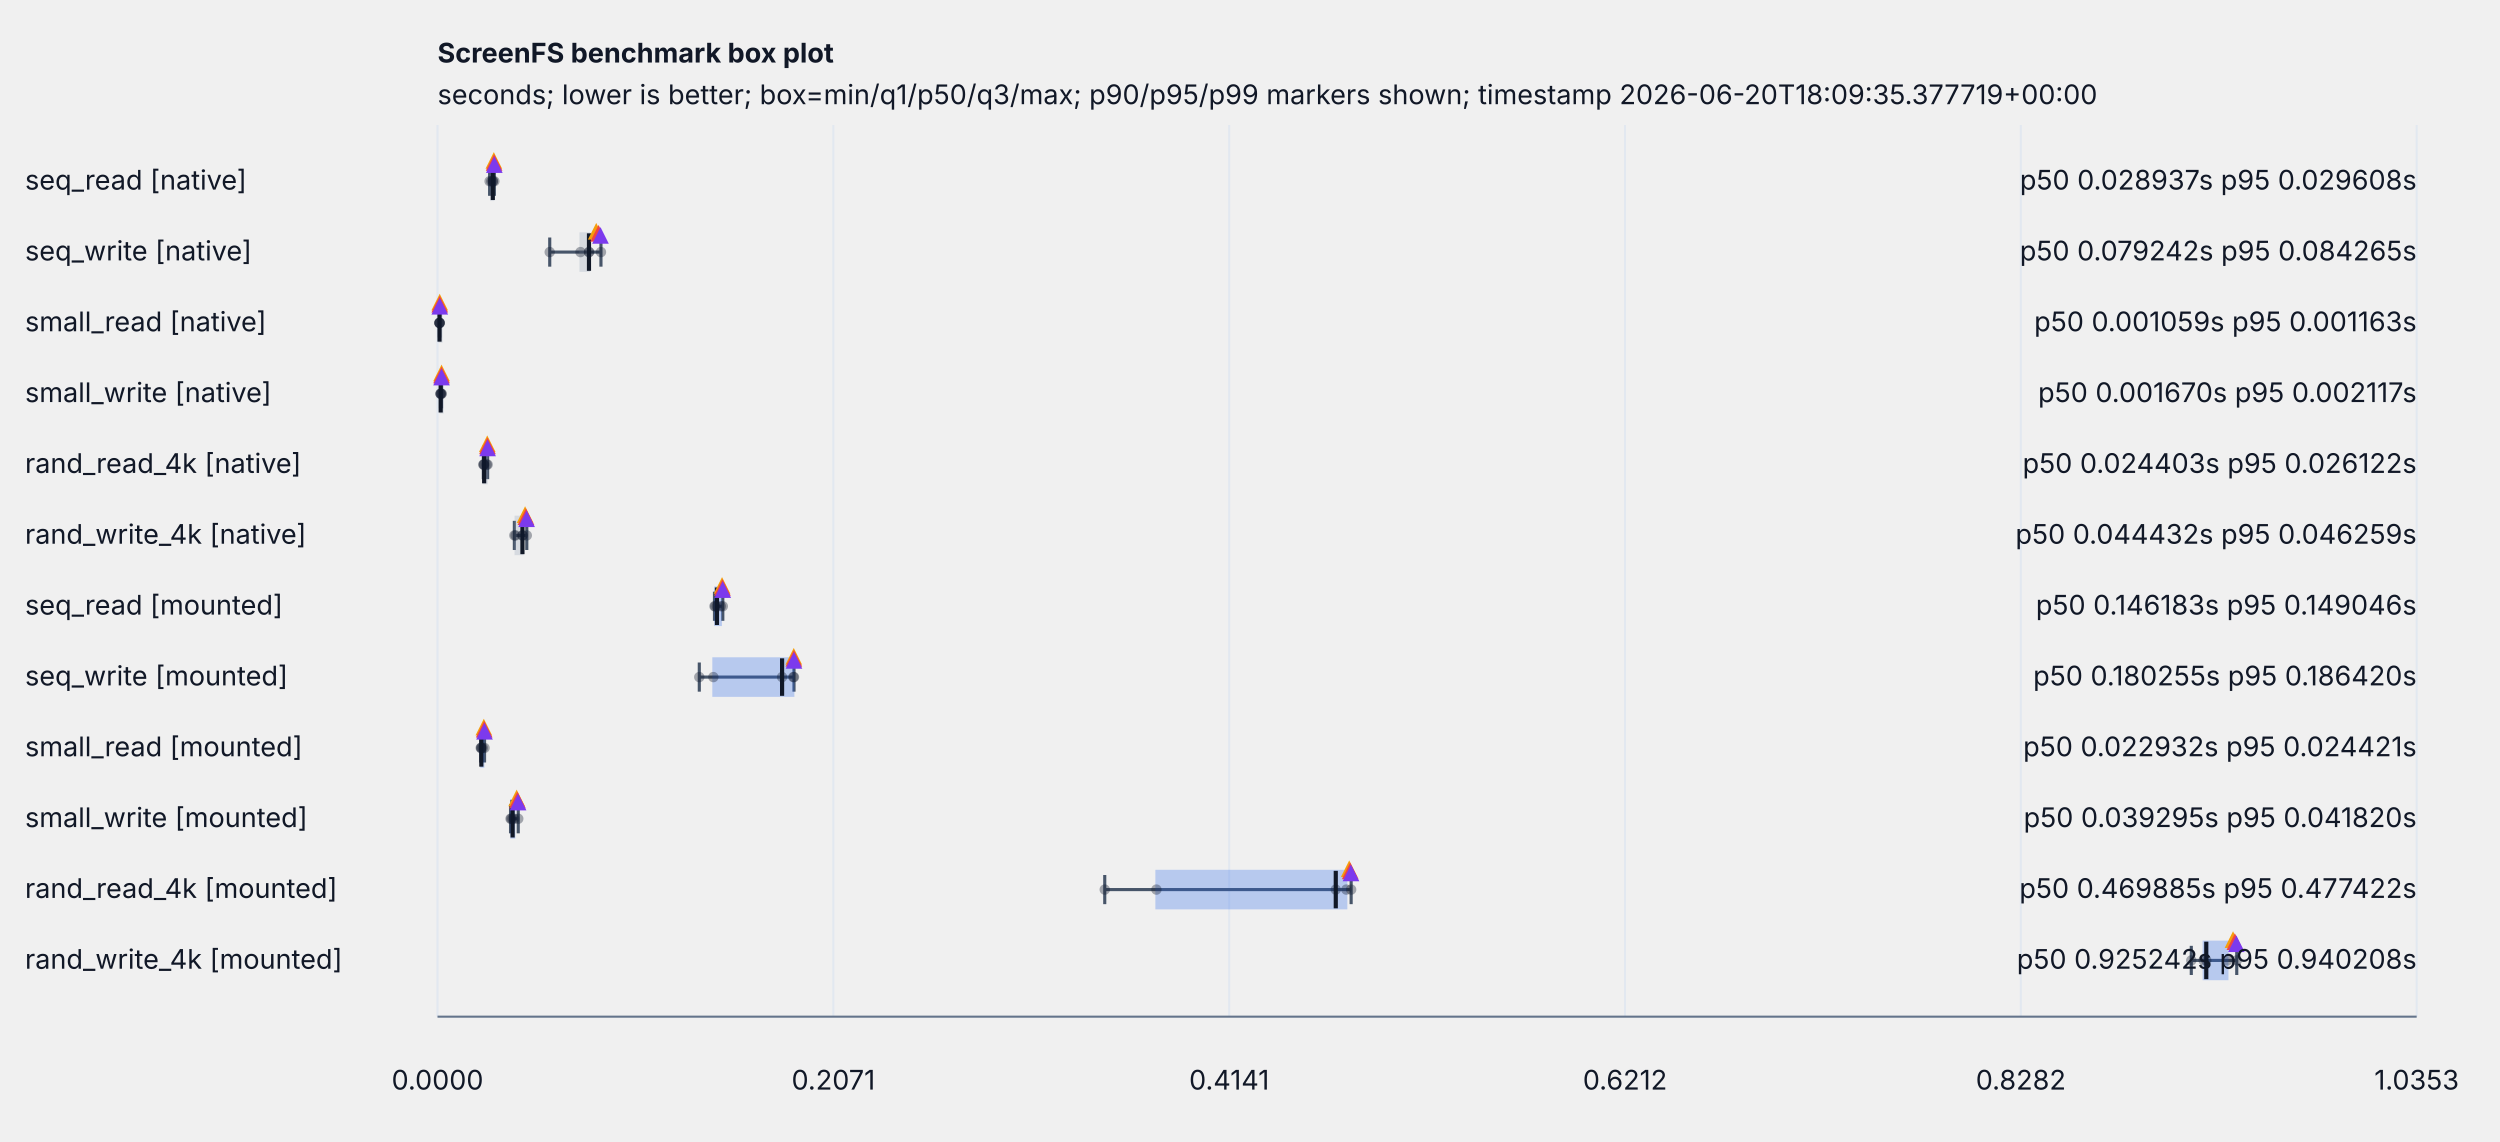
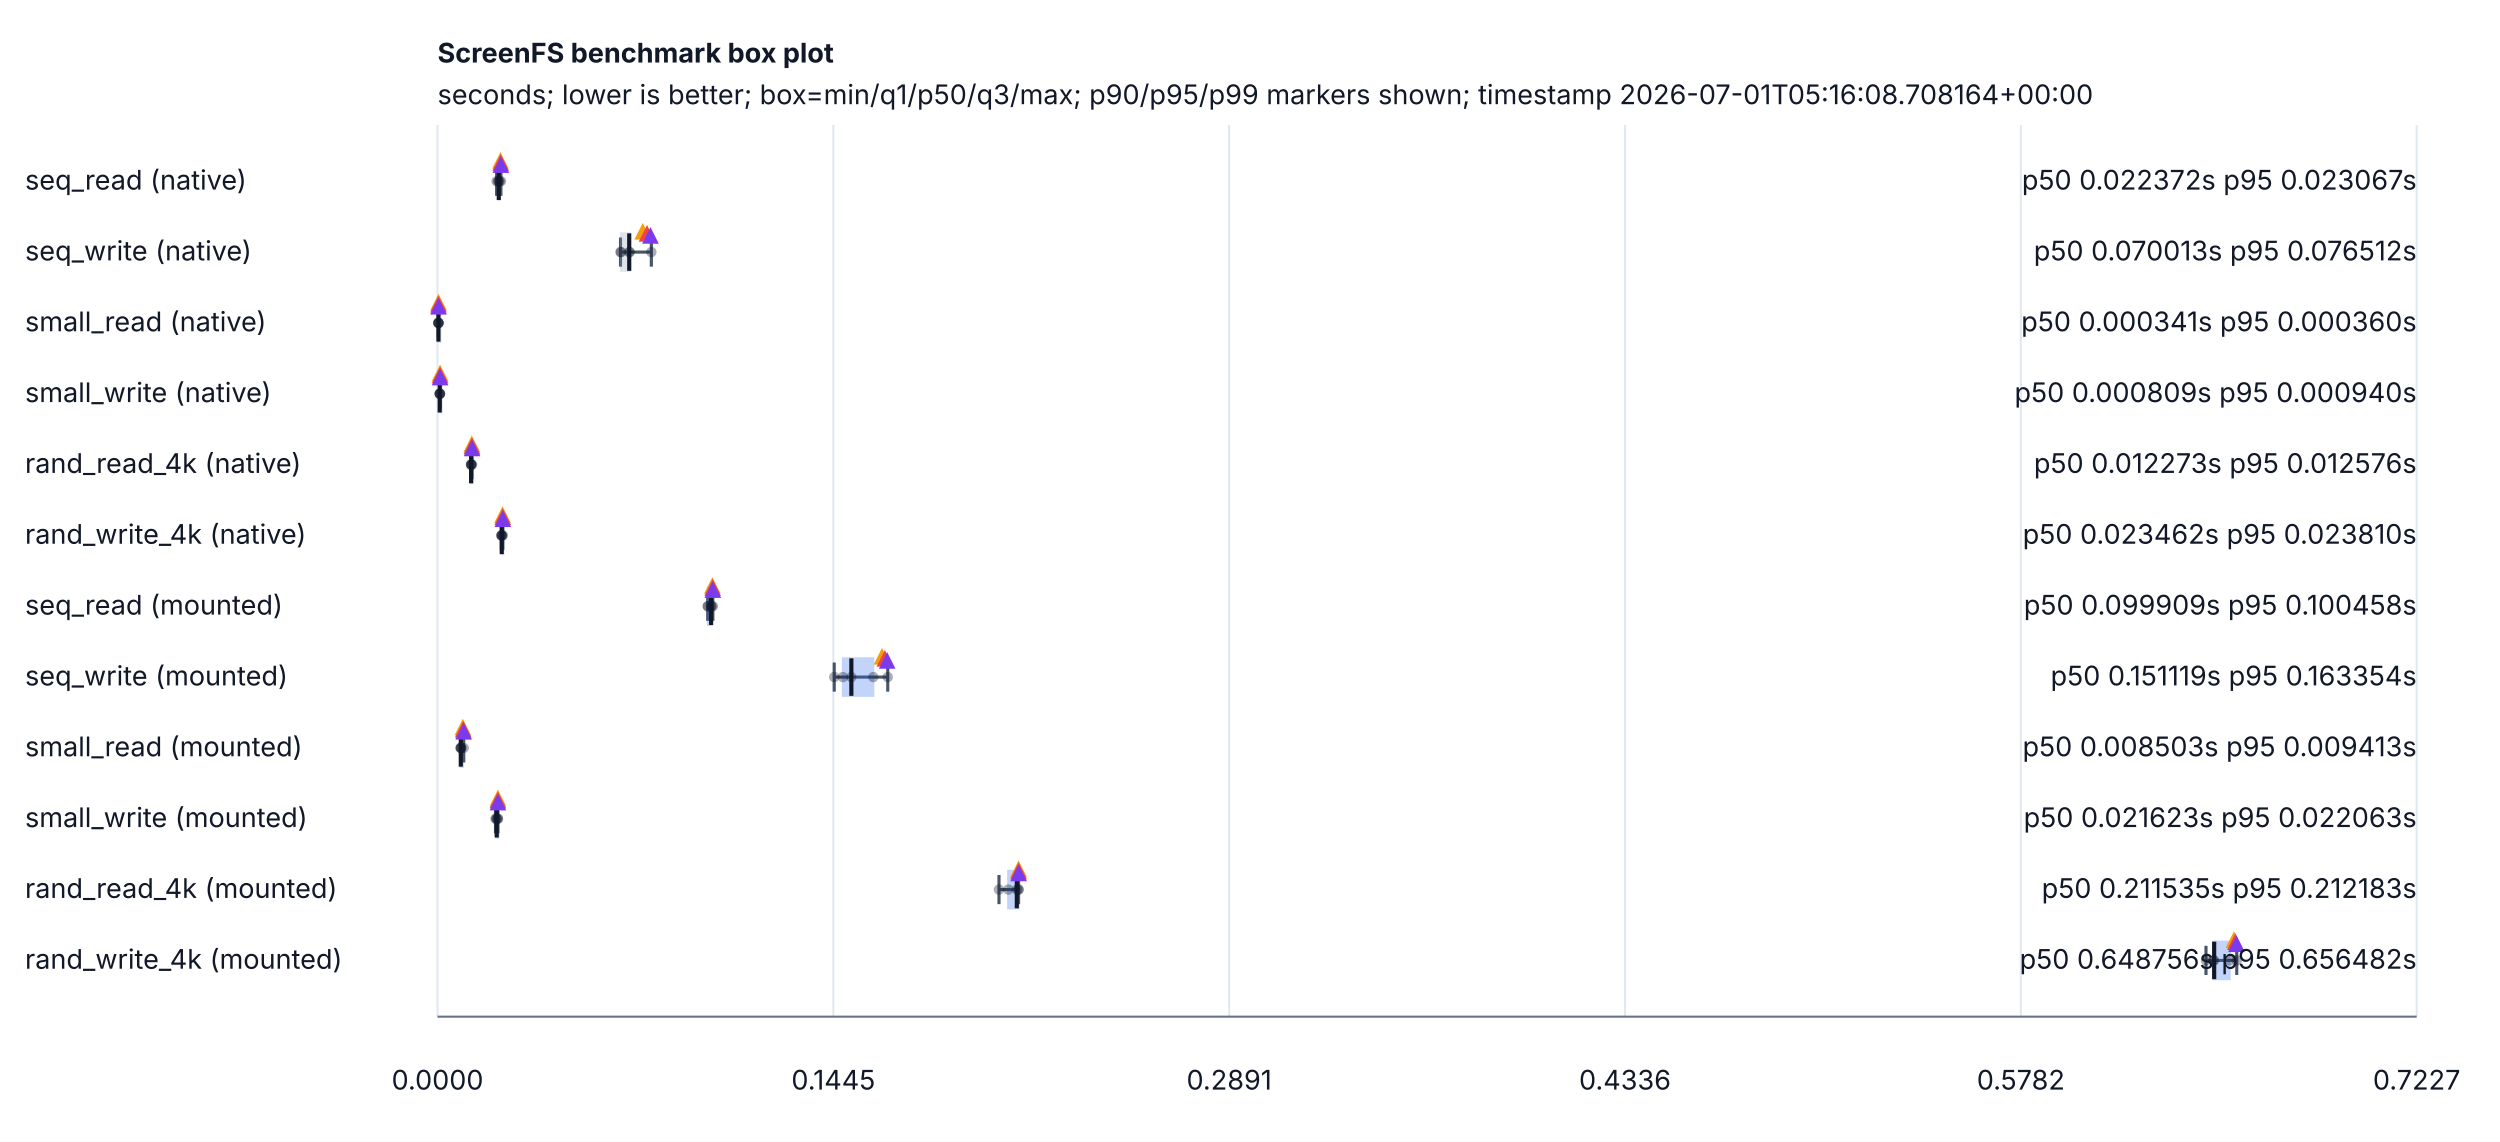
<svg xmlns="http://www.w3.org/2000/svg" width="1200" height="548" viewBox="0 0 1200 548">
+   <rect width="100%" height="100%" fill="white" />
  <style>
text{font-family:Inter,Pretendard,Arial,sans-serif;fill:#111827;font-size:13px}
.axis{stroke:#64748b;stroke-width:1}.grid{stroke:#e2e8f0;stroke-width:1}.median{stroke:#111827;stroke-width:2}.whisker{stroke:#475569;stroke-width:1.5}.sample{fill:#0f172a;opacity:.35}
</style>
  <text x="210" y="30" font-size="20" font-weight="700">ScreenFS benchmark box plot</text>
-   <text x="210" y="50">seconds; lower is better; box=min/q1/p50/q3/max; p90/p95/p99 markers shown; timestamp 2026-06-20T18:09:35.377719+00:00</text>
+   <text x="210" y="50">seconds; lower is better; box=min/q1/p50/q3/max; p90/p95/p99 markers shown; timestamp 2026-07-01T05:16:08.708164+00:00</text>
  <line class="grid" x1="210.00" y1="60" x2="210.00" y2="488" />
  <text x="210.00" y="523" text-anchor="middle">0.0000</text>
  <line class="grid" x1="400.00" y1="60" x2="400.00" y2="488" />
-   <text x="400.00" y="523" text-anchor="middle">0.2071</text>
+   <text x="400.00" y="523" text-anchor="middle">0.1445</text>
  <line class="grid" x1="590.00" y1="60" x2="590.00" y2="488" />
-   <text x="590.00" y="523" text-anchor="middle">0.4141</text>
+   <text x="590.00" y="523" text-anchor="middle">0.2891</text>
  <line class="grid" x1="780.00" y1="60" x2="780.00" y2="488" />
-   <text x="780.00" y="523" text-anchor="middle">0.6212</text>
+   <text x="780.00" y="523" text-anchor="middle">0.4336</text>
  <line class="grid" x1="970.00" y1="60" x2="970.00" y2="488" />
-   <text x="970.00" y="523" text-anchor="middle">0.8282</text>
+   <text x="970.00" y="523" text-anchor="middle">0.5782</text>
  <line class="grid" x1="1160.00" y1="60" x2="1160.00" y2="488" />
-   <text x="1160.00" y="523" text-anchor="middle">1.0353</text>
+   <text x="1160.00" y="523" text-anchor="middle">0.7227</text>
  <line class="axis" x1="210" y1="488" x2="1160" y2="488" />
-   <text x="12" y="91.00">seq_read [native]</text>
-   <line class="whisker" x1="235.01" y1="87.00" x2="237.30" y2="87.00" />
-   <line class="whisker" x1="235.01" y1="80.00" x2="235.01" y2="94.00" />
-   <line class="whisker" x1="237.30" y1="80.00" x2="237.30" y2="94.00" />
-   <rect x="235.84" y="78.00" width="1.00" height="18" fill="#94a3b8" opacity="0.28" stroke="#94a3b8" />
-   <line class="median" x1="236.55" y1="78.00" x2="236.55" y2="96.00" />
-   <circle class="sample" cx="235.84" cy="87.00" r="2.5" />
-   <circle class="sample" cx="237.30" cy="87.00" r="2.5" />
-   <circle class="sample" cx="236.55" cy="87.00" r="2.5" />
-   <circle class="sample" cx="235.01" cy="87.00" r="2.5" />
-   <circle class="sample" cx="236.64" cy="87.00" r="2.5" />
-   <polygon points="237.04,73.00 233.04,81.00 241.04,81.00" fill="#f59e0b" />
-   <polygon points="237.17,74.00 233.17,82.00 241.17,82.00" fill="#ef4444" />
-   <polygon points="237.27,75.00 233.27,83.00 241.27,83.00" fill="#7c3aed" />
-   <text x="1160" y="91.00" text-anchor="end">p50 0.028937s p95 0.029608s</text>
-   <text x="12" y="125.00">seq_write [native]</text>
-   <line class="whisker" x1="263.87" y1="121.00" x2="288.46" y2="121.00" />
-   <line class="whisker" x1="263.87" y1="114.00" x2="263.87" y2="128.00" />
-   <line class="whisker" x1="288.46" y1="114.00" x2="288.46" y2="128.00" />
-   <rect x="278.63" y="112.00" width="4.15" height="18" fill="#94a3b8" opacity="0.28" stroke="#94a3b8" />
-   <line class="median" x1="282.71" y1="112.00" x2="282.71" y2="130.00" />
-   <circle class="sample" cx="263.87" cy="121.00" r="2.5" />
-   <circle class="sample" cx="282.71" cy="121.00" r="2.5" />
-   <circle class="sample" cx="282.78" cy="121.00" r="2.5" />
-   <circle class="sample" cx="288.46" cy="121.00" r="2.5" />
-   <circle class="sample" cx="278.63" cy="121.00" r="2.5" />
-   <polygon points="286.19,107.00 282.19,115.00 290.19,115.00" fill="#f59e0b" />
-   <polygon points="287.32,108.00 283.32,116.00 291.32,116.00" fill="#ef4444" />
-   <polygon points="288.23,109.00 284.23,117.00 292.23,117.00" fill="#7c3aed" />
-   <text x="1160" y="125.00" text-anchor="end">p50 0.079242s p95 0.084265s</text>
-   <text x="12" y="159.00">small_read [native]</text>
-   <line class="whisker" x1="210.92" y1="155.00" x2="211.08" y2="155.00" />
-   <line class="whisker" x1="210.92" y1="148.00" x2="210.92" y2="162.00" />
-   <line class="whisker" x1="211.08" y1="148.00" x2="211.08" y2="162.00" />
-   <rect x="210.93" y="146.00" width="1.00" height="18" fill="#94a3b8" opacity="0.28" stroke="#94a3b8" />
-   <line class="median" x1="210.97" y1="146.00" x2="210.97" y2="164.00" />
-   <circle class="sample" cx="210.92" cy="155.00" r="2.5" />
-   <circle class="sample" cx="211.01" cy="155.00" r="2.5" />
-   <circle class="sample" cx="211.08" cy="155.00" r="2.5" />
-   <circle class="sample" cx="210.97" cy="155.00" r="2.5" />
-   <circle class="sample" cx="210.93" cy="155.00" r="2.5" />
-   <polygon points="211.05,141.00 207.05,149.00 215.05,149.00" fill="#f59e0b" />
-   <polygon points="211.07,142.00 207.07,150.00 215.07,150.00" fill="#ef4444" />
-   <polygon points="211.08,143.00 207.08,151.00 215.08,151.00" fill="#7c3aed" />
-   <text x="1160" y="159.00" text-anchor="end">p50 0.001059s p95 0.001163s</text>
-   <text x="12" y="193.00">small_write [native]</text>
-   <line class="whisker" x1="211.44" y1="189.00" x2="211.94" y2="189.00" />
-   <line class="whisker" x1="211.44" y1="182.00" x2="211.44" y2="196.00" />
-   <line class="whisker" x1="211.94" y1="182.00" x2="211.94" y2="196.00" />
-   <rect x="211.49" y="180.00" width="1.00" height="18" fill="#94a3b8" opacity="0.28" stroke="#94a3b8" />
-   <line class="median" x1="211.53" y1="180.00" x2="211.53" y2="198.00" />
-   <circle class="sample" cx="211.44" cy="189.00" r="2.5" />
-   <circle class="sample" cx="211.49" cy="189.00" r="2.5" />
-   <circle class="sample" cx="211.94" cy="189.00" r="2.5" />
-   <circle class="sample" cx="211.94" cy="189.00" r="2.5" />
-   <circle class="sample" cx="211.53" cy="189.00" r="2.5" />
-   <polygon points="211.94,175.00 207.94,183.00 215.94,183.00" fill="#f59e0b" />
-   <polygon points="211.94,176.00 207.94,184.00 215.94,184.00" fill="#ef4444" />
-   <polygon points="211.94,177.00 207.94,185.00 215.94,185.00" fill="#7c3aed" />
-   <text x="1160" y="193.00" text-anchor="end">p50 0.001670s p95 0.002117s</text>
-   <text x="12" y="227.00">rand_read_4k [native]</text>
-   <line class="whisker" x1="232.00" y1="223.00" x2="234.06" y2="223.00" />
-   <line class="whisker" x1="232.00" y1="216.00" x2="232.00" y2="230.00" />
-   <line class="whisker" x1="234.06" y1="216.00" x2="234.06" y2="230.00" />
-   <rect x="232.16" y="214.00" width="1.46" height="18" fill="#94a3b8" opacity="0.28" stroke="#94a3b8" />
-   <line class="median" x1="232.39" y1="214.00" x2="232.39" y2="232.00" />
-   <circle class="sample" cx="232.39" cy="223.00" r="2.5" />
-   <circle class="sample" cx="233.62" cy="223.00" r="2.5" />
-   <circle class="sample" cx="232.16" cy="223.00" r="2.5" />
-   <circle class="sample" cx="232.00" cy="223.00" r="2.5" />
-   <circle class="sample" cx="234.06" cy="223.00" r="2.5" />
-   <polygon points="233.88,209.00 229.88,217.00 237.88,217.00" fill="#f59e0b" />
-   <polygon points="233.97,210.00 229.97,218.00 237.97,218.00" fill="#ef4444" />
-   <polygon points="234.04,211.00 230.04,219.00 238.04,219.00" fill="#7c3aed" />
-   <text x="1160" y="227.00" text-anchor="end">p50 0.024403s p95 0.026122s</text>
-   <text x="12" y="261.00">rand_write_4k [native]</text>
-   <line class="whisker" x1="246.89" y1="257.00" x2="252.86" y2="257.00" />
-   <line class="whisker" x1="246.89" y1="250.00" x2="246.89" y2="264.00" />
-   <line class="whisker" x1="252.86" y1="250.00" x2="252.86" y2="264.00" />
-   <rect x="247.48" y="248.00" width="3.33" height="18" fill="#94a3b8" opacity="0.28" stroke="#94a3b8" />
-   <line class="median" x1="250.77" y1="248.00" x2="250.77" y2="266.00" />
-   <circle class="sample" cx="246.89" cy="257.00" r="2.5" />
-   <circle class="sample" cx="250.81" cy="257.00" r="2.5" />
-   <circle class="sample" cx="252.86" cy="257.00" r="2.5" />
-   <circle class="sample" cx="247.48" cy="257.00" r="2.5" />
-   <circle class="sample" cx="250.77" cy="257.00" r="2.5" />
-   <polygon points="252.04,243.00 248.04,251.00 256.04,251.00" fill="#f59e0b" />
-   <polygon points="252.45,244.00 248.45,252.00 256.45,252.00" fill="#ef4444" />
-   <polygon points="252.77,245.00 248.77,253.00 256.77,253.00" fill="#7c3aed" />
-   <text x="1160" y="261.00" text-anchor="end">p50 0.044432s p95 0.046259s</text>
-   <text x="12" y="295.00">seq_read [mounted]</text>
-   <line class="whisker" x1="342.95" y1="291.00" x2="346.95" y2="291.00" />
-   <line class="whisker" x1="342.95" y1="284.00" x2="342.95" y2="298.00" />
-   <line class="whisker" x1="346.95" y1="284.00" x2="346.95" y2="298.00" />
-   <rect x="343.29" y="282.00" width="2.72" height="18" fill="#2563eb" opacity="0.28" stroke="#2563eb" />
-   <line class="median" x1="344.14" y1="282.00" x2="344.14" y2="300.00" />
-   <circle class="sample" cx="343.29" cy="291.00" r="2.5" />
-   <circle class="sample" cx="346.95" cy="291.00" r="2.5" />
-   <circle class="sample" cx="346.01" cy="291.00" r="2.5" />
-   <circle class="sample" cx="342.95" cy="291.00" r="2.5" />
-   <circle class="sample" cx="344.14" cy="291.00" r="2.5" />
-   <polygon points="346.58,277.00 342.58,285.00 350.58,285.00" fill="#f59e0b" />
-   <polygon points="346.77,278.00 342.77,286.00 350.77,286.00" fill="#ef4444" />
-   <polygon points="346.92,279.00 342.92,287.00 350.92,287.00" fill="#7c3aed" />
-   <text x="1160" y="295.00" text-anchor="end">p50 0.146183s p95 0.149046s</text>
-   <text x="12" y="329.00">seq_write [mounted]</text>
-   <line class="whisker" x1="335.66" y1="325.00" x2="381.12" y2="325.00" />
-   <line class="whisker" x1="335.66" y1="318.00" x2="335.66" y2="332.00" />
-   <line class="whisker" x1="381.12" y1="318.00" x2="381.12" y2="332.00" />
-   <rect x="342.41" y="316.00" width="38.40" height="18" fill="#2563eb" opacity="0.28" stroke="#2563eb" />
-   <line class="median" x1="375.40" y1="316.00" x2="375.40" y2="334.00" />
-   <circle class="sample" cx="381.12" cy="325.00" r="2.5" />
-   <circle class="sample" cx="380.80" cy="325.00" r="2.5" />
-   <circle class="sample" cx="375.40" cy="325.00" r="2.5" />
-   <circle class="sample" cx="335.66" cy="325.00" r="2.5" />
-   <circle class="sample" cx="342.41" cy="325.00" r="2.5" />
-   <polygon points="381.00,311.00 377.00,319.00 385.00,319.00" fill="#f59e0b" />
-   <polygon points="381.06,312.00 377.06,320.00 385.06,320.00" fill="#ef4444" />
-   <polygon points="381.11,313.00 377.11,321.00 385.11,321.00" fill="#7c3aed" />
-   <text x="1160" y="329.00" text-anchor="end">p50 0.180255s p95 0.186420s</text>
-   <text x="12" y="363.00">small_read [mounted]</text>
-   <line class="whisker" x1="230.75" y1="359.00" x2="232.58" y2="359.00" />
-   <line class="whisker" x1="230.75" y1="352.00" x2="230.75" y2="366.00" />
-   <line class="whisker" x1="232.58" y1="352.00" x2="232.58" y2="366.00" />
-   <rect x="231.01" y="350.00" width="1.00" height="18" fill="#2563eb" opacity="0.28" stroke="#2563eb" />
-   <line class="median" x1="231.04" y1="350.00" x2="231.04" y2="368.00" />
-   <circle class="sample" cx="231.71" cy="359.00" r="2.5" />
-   <circle class="sample" cx="231.01" cy="359.00" r="2.5" />
-   <circle class="sample" cx="231.04" cy="359.00" r="2.5" />
-   <circle class="sample" cx="230.75" cy="359.00" r="2.5" />
-   <circle class="sample" cx="232.58" cy="359.00" r="2.5" />
-   <polygon points="232.23,345.00 228.23,353.00 236.23,353.00" fill="#f59e0b" />
-   <polygon points="232.41,346.00 228.41,354.00 236.41,354.00" fill="#ef4444" />
-   <polygon points="232.55,347.00 228.55,355.00 236.55,355.00" fill="#7c3aed" />
-   <text x="1160" y="363.00" text-anchor="end">p50 0.022932s p95 0.024421s</text>
-   <text x="12" y="397.00">small_write [mounted]</text>
-   <line class="whisker" x1="245.06" y1="393.00" x2="248.76" y2="393.00" />
-   <line class="whisker" x1="245.06" y1="386.00" x2="245.06" y2="400.00" />
-   <line class="whisker" x1="248.76" y1="386.00" x2="248.76" y2="400.00" />
-   <rect x="245.40" y="384.00" width="1.45" height="18" fill="#2563eb" opacity="0.28" stroke="#2563eb" />
-   <line class="median" x1="246.06" y1="384.00" x2="246.06" y2="402.00" />
-   <circle class="sample" cx="245.06" cy="393.00" r="2.5" />
-   <circle class="sample" cx="246.84" cy="393.00" r="2.5" />
-   <circle class="sample" cx="248.76" cy="393.00" r="2.5" />
-   <circle class="sample" cx="246.06" cy="393.00" r="2.5" />
-   <circle class="sample" cx="245.40" cy="393.00" r="2.5" />
-   <polygon points="247.99,379.00 243.99,387.00 251.99,387.00" fill="#f59e0b" />
-   <polygon points="248.37,380.00 244.37,388.00 252.37,388.00" fill="#ef4444" />
-   <polygon points="248.68,381.00 244.68,389.00 252.68,389.00" fill="#7c3aed" />
-   <text x="1160" y="397.00" text-anchor="end">p50 0.039295s p95 0.041820s</text>
-   <text x="12" y="431.00">rand_read_4k [mounted]</text>
-   <line class="whisker" x1="530.28" y1="427.00" x2="648.55" y2="427.00" />
-   <line class="whisker" x1="530.28" y1="420.00" x2="530.28" y2="434.00" />
-   <line class="whisker" x1="648.55" y1="420.00" x2="648.55" y2="434.00" />
-   <rect x="555.08" y="418.00" width="91.14" height="18" fill="#2563eb" opacity="0.28" stroke="#2563eb" />
-   <line class="median" x1="641.17" y1="418.00" x2="641.17" y2="436.00" />
-   <circle class="sample" cx="530.28" cy="427.00" r="2.5" />
-   <circle class="sample" cx="555.08" cy="427.00" r="2.5" />
-   <circle class="sample" cx="648.55" cy="427.00" r="2.5" />
-   <circle class="sample" cx="646.23" cy="427.00" r="2.5" />
-   <circle class="sample" cx="641.17" cy="427.00" r="2.5" />
-   <polygon points="647.62,413.00 643.62,421.00 651.62,421.00" fill="#f59e0b" />
-   <polygon points="648.09,414.00 644.09,422.00 652.09,422.00" fill="#ef4444" />
-   <polygon points="648.46,415.00 644.46,423.00 652.46,423.00" fill="#7c3aed" />
-   <text x="1160" y="431.00" text-anchor="end">p50 0.469885s p95 0.477422s</text>
-   <text x="12" y="465.00">rand_write_4k [mounted]</text>
-   <line class="whisker" x1="1051.82" y1="461.00" x2="1073.64" y2="461.00" />
-   <line class="whisker" x1="1051.82" y1="454.00" x2="1051.82" y2="468.00" />
+   <text x="12" y="91.00">seq_read (native)</text>
+   <line class="whisker" x1="238.37" y1="87.00" x2="240.44" y2="87.00" />
+   <line class="whisker" x1="238.37" y1="80.00" x2="238.37" y2="94.00" />
+   <line class="whisker" x1="240.44" y1="80.00" x2="240.44" y2="94.00" />
+   <rect x="239.05" y="78.00" width="1.00" height="18" fill="#94a3b8" opacity="0.28" stroke="#94a3b8" />
+   <line class="median" x1="239.41" y1="78.00" x2="239.41" y2="96.00" />
+   <circle class="sample" cx="239.41" cy="87.00" r="2.5" />
+   <circle class="sample" cx="239.85" cy="87.00" r="2.5" />
+   <circle class="sample" cx="240.44" cy="87.00" r="2.5" />
+   <circle class="sample" cx="238.37" cy="87.00" r="2.5" />
+   <circle class="sample" cx="239.05" cy="87.00" r="2.5" />
+   <polygon points="240.20,73.00 236.20,81.00 244.20,81.00" fill="#f59e0b" />
+   <polygon points="240.32,74.00 236.32,82.00 244.32,82.00" fill="#ef4444" />
+   <polygon points="240.42,75.00 236.42,83.00 244.42,83.00" fill="#7c3aed" />
+   <text x="1160" y="91.00" text-anchor="end">p50 0.022372s p95 0.023067s</text>
+   <text x="12" y="125.00">seq_write (native)</text>
+   <line class="whisker" x1="297.85" y1="121.00" x2="312.65" y2="121.00" />
+   <line class="whisker" x1="297.85" y1="114.00" x2="297.85" y2="128.00" />
+   <line class="whisker" x1="312.65" y1="114.00" x2="312.65" y2="128.00" />
+   <rect x="298.04" y="112.00" width="4.26" height="18" fill="#94a3b8" opacity="0.28" stroke="#94a3b8" />
+   <line class="median" x1="302.03" y1="112.00" x2="302.03" y2="130.00" />
+   <circle class="sample" cx="297.85" cy="121.00" r="2.5" />
+   <circle class="sample" cx="298.04" cy="121.00" r="2.5" />
+   <circle class="sample" cx="312.65" cy="121.00" r="2.5" />
+   <circle class="sample" cx="302.03" cy="121.00" r="2.5" />
+   <circle class="sample" cx="302.30" cy="121.00" r="2.5" />
+   <polygon points="308.51,107.00 304.51,115.00 312.51,115.00" fill="#f59e0b" />
+   <polygon points="310.58,108.00 306.58,116.00 314.58,116.00" fill="#ef4444" />
+   <polygon points="312.23,109.00 308.23,117.00 316.23,117.00" fill="#7c3aed" />
+   <text x="1160" y="125.00" text-anchor="end">p50 0.070013s p95 0.076512s</text>
+   <text x="12" y="159.00">small_read (native)</text>
+   <line class="whisker" x1="210.44" y1="155.00" x2="210.47" y2="155.00" />
+   <line class="whisker" x1="210.44" y1="148.00" x2="210.44" y2="162.00" />
+   <line class="whisker" x1="210.47" y1="148.00" x2="210.47" y2="162.00" />
+   <rect x="210.44" y="146.00" width="1.00" height="18" fill="#94a3b8" opacity="0.28" stroke="#94a3b8" />
+   <line class="median" x1="210.45" y1="146.00" x2="210.45" y2="164.00" />
+   <circle class="sample" cx="210.47" cy="155.00" r="2.5" />
+   <circle class="sample" cx="210.44" cy="155.00" r="2.5" />
+   <circle class="sample" cx="210.44" cy="155.00" r="2.5" />
+   <circle class="sample" cx="210.47" cy="155.00" r="2.5" />
+   <circle class="sample" cx="210.45" cy="155.00" r="2.5" />
+   <polygon points="210.47,141.00 206.47,149.00 214.47,149.00" fill="#f59e0b" />
+   <polygon points="210.47,142.00 206.47,150.00 214.47,150.00" fill="#ef4444" />
+   <polygon points="210.47,143.00 206.47,151.00 214.47,151.00" fill="#7c3aed" />
+   <text x="1160" y="159.00" text-anchor="end">p50 0.000341s p95 0.000360s</text>
+   <text x="12" y="193.00">small_write (native)</text>
+   <line class="whisker" x1="211.04" y1="189.00" x2="211.24" y2="189.00" />
+   <line class="whisker" x1="211.04" y1="182.00" x2="211.04" y2="196.00" />
+   <line class="whisker" x1="211.24" y1="182.00" x2="211.24" y2="196.00" />
+   <rect x="211.05" y="180.00" width="1.00" height="18" fill="#94a3b8" opacity="0.28" stroke="#94a3b8" />
+   <line class="median" x1="211.06" y1="180.00" x2="211.06" y2="198.00" />
+   <circle class="sample" cx="211.20" cy="189.00" r="2.5" />
+   <circle class="sample" cx="211.04" cy="189.00" r="2.5" />
+   <circle class="sample" cx="211.06" cy="189.00" r="2.5" />
+   <circle class="sample" cx="211.05" cy="189.00" r="2.5" />
+   <circle class="sample" cx="211.24" cy="189.00" r="2.5" />
+   <polygon points="211.23,175.00 207.23,183.00 215.23,183.00" fill="#f59e0b" />
+   <polygon points="211.24,176.00 207.24,184.00 215.24,184.00" fill="#ef4444" />
+   <polygon points="211.24,177.00 207.24,185.00 215.24,185.00" fill="#7c3aed" />
+   <text x="1160" y="193.00" text-anchor="end">p50 0.000809s p95 0.000940s</text>
+   <text x="12" y="227.00">rand_read_4k (native)</text>
+   <line class="whisker" x1="226.10" y1="223.00" x2="226.59" y2="223.00" />
+   <line class="whisker" x1="226.10" y1="216.00" x2="226.10" y2="230.00" />
+   <line class="whisker" x1="226.59" y1="216.00" x2="226.59" y2="230.00" />
+   <rect x="226.13" y="214.00" width="1.00" height="18" fill="#94a3b8" opacity="0.28" stroke="#94a3b8" />
+   <line class="median" x1="226.13" y1="214.00" x2="226.13" y2="232.00" />
+   <circle class="sample" cx="226.59" cy="223.00" r="2.5" />
+   <circle class="sample" cx="226.30" cy="223.00" r="2.5" />
+   <circle class="sample" cx="226.13" cy="223.00" r="2.5" />
+   <circle class="sample" cx="226.13" cy="223.00" r="2.5" />
+   <circle class="sample" cx="226.10" cy="223.00" r="2.5" />
+   <polygon points="226.47,209.00 222.47,217.00 230.47,217.00" fill="#f59e0b" />
+   <polygon points="226.53,210.00 222.53,218.00 230.53,218.00" fill="#ef4444" />
+   <polygon points="226.58,211.00 222.58,219.00 230.58,219.00" fill="#7c3aed" />
+   <text x="1160" y="227.00" text-anchor="end">p50 0.012273s p95 0.012576s</text>
+   <text x="12" y="261.00">rand_write_4k (native)</text>
+   <line class="whisker" x1="240.65" y1="257.00" x2="241.38" y2="257.00" />
+   <line class="whisker" x1="240.65" y1="250.00" x2="240.65" y2="264.00" />
+   <line class="whisker" x1="241.38" y1="250.00" x2="241.38" y2="264.00" />
+   <rect x="240.67" y="248.00" width="1.00" height="18" fill="#94a3b8" opacity="0.28" stroke="#94a3b8" />
+   <line class="median" x1="240.84" y1="248.00" x2="240.84" y2="266.00" />
+   <circle class="sample" cx="240.67" cy="257.00" r="2.5" />
+   <circle class="sample" cx="240.98" cy="257.00" r="2.5" />
+   <circle class="sample" cx="241.38" cy="257.00" r="2.5" />
+   <circle class="sample" cx="240.65" cy="257.00" r="2.5" />
+   <circle class="sample" cx="240.84" cy="257.00" r="2.5" />
+   <polygon points="241.22,243.00 237.22,251.00 245.22,251.00" fill="#f59e0b" />
+   <polygon points="241.30,244.00 237.30,252.00 245.30,252.00" fill="#ef4444" />
+   <polygon points="241.36,245.00 237.36,253.00 245.36,253.00" fill="#7c3aed" />
+   <text x="1160" y="261.00" text-anchor="end">p50 0.023462s p95 0.023810s</text>
+   <text x="12" y="295.00">seq_read (mounted)</text>
+   <line class="whisker" x1="339.70" y1="291.00" x2="342.17" y2="291.00" />
+   <line class="whisker" x1="339.70" y1="284.00" x2="339.70" y2="298.00" />
+   <line class="whisker" x1="342.17" y1="284.00" x2="342.17" y2="298.00" />
+   <rect x="339.80" y="282.00" width="1.78" height="18" fill="#2563eb" opacity="0.28" stroke="#2563eb" />
+   <line class="median" x1="341.33" y1="282.00" x2="341.33" y2="300.00" />
+   <circle class="sample" cx="339.80" cy="291.00" r="2.5" />
+   <circle class="sample" cx="341.33" cy="291.00" r="2.5" />
+   <circle class="sample" cx="341.58" cy="291.00" r="2.5" />
+   <circle class="sample" cx="342.17" cy="291.00" r="2.5" />
+   <circle class="sample" cx="339.70" cy="291.00" r="2.5" />
+   <polygon points="341.94,277.00 337.94,285.00 345.94,285.00" fill="#f59e0b" />
+   <polygon points="342.06,278.00 338.06,286.00 346.06,286.00" fill="#ef4444" />
+   <polygon points="342.15,279.00 338.15,287.00 346.15,287.00" fill="#7c3aed" />
+   <text x="1160" y="295.00" text-anchor="end">p50 0.099909s p95 0.100458s</text>
+   <text x="12" y="329.00">seq_write (mounted)</text>
+   <line class="whisker" x1="400.43" y1="325.00" x2="426.12" y2="325.00" />
+   <line class="whisker" x1="400.43" y1="318.00" x2="400.43" y2="332.00" />
+   <line class="whisker" x1="426.12" y1="318.00" x2="426.12" y2="332.00" />
+   <rect x="404.60" y="316.00" width="14.59" height="18" fill="#2563eb" opacity="0.28" stroke="#2563eb" />
+   <line class="median" x1="408.65" y1="316.00" x2="408.65" y2="334.00" />
+   <circle class="sample" cx="419.19" cy="325.00" r="2.5" />
+   <circle class="sample" cx="426.12" cy="325.00" r="2.5" />
+   <circle class="sample" cx="408.65" cy="325.00" r="2.5" />
+   <circle class="sample" cx="404.60" cy="325.00" r="2.5" />
+   <circle class="sample" cx="400.43" cy="325.00" r="2.5" />
+   <polygon points="423.35,311.00 419.35,319.00 427.35,319.00" fill="#f59e0b" />
+   <polygon points="424.73,312.00 420.73,320.00 428.73,320.00" fill="#ef4444" />
+   <polygon points="425.84,313.00 421.84,321.00 429.84,321.00" fill="#7c3aed" />
+   <text x="1160" y="329.00" text-anchor="end">p50 0.151119s p95 0.163354s</text>
+   <text x="12" y="363.00">small_read (mounted)</text>
+   <line class="whisker" x1="221.11" y1="359.00" x2="222.59" y2="359.00" />
+   <line class="whisker" x1="221.11" y1="352.00" x2="221.11" y2="366.00" />
+   <line class="whisker" x1="222.59" y1="352.00" x2="222.59" y2="366.00" />
+   <rect x="221.16" y="350.00" width="1.00" height="18" fill="#2563eb" opacity="0.28" stroke="#2563eb" />
+   <line class="median" x1="221.18" y1="350.00" x2="221.18" y2="368.00" />
+   <circle class="sample" cx="222.59" cy="359.00" r="2.5" />
+   <circle class="sample" cx="221.50" cy="359.00" r="2.5" />
+   <circle class="sample" cx="221.11" cy="359.00" r="2.5" />
+   <circle class="sample" cx="221.16" cy="359.00" r="2.5" />
+   <circle class="sample" cx="221.18" cy="359.00" r="2.5" />
+   <polygon points="222.15,345.00 218.15,353.00 226.15,353.00" fill="#f59e0b" />
+   <polygon points="222.37,346.00 218.37,354.00 226.37,354.00" fill="#ef4444" />
+   <polygon points="222.55,347.00 218.55,355.00 226.55,355.00" fill="#7c3aed" />
+   <text x="1160" y="363.00" text-anchor="end">p50 0.008503s p95 0.009413s</text>
+   <text x="12" y="397.00">small_write (mounted)</text>
+   <line class="whisker" x1="237.83" y1="393.00" x2="239.01" y2="393.00" />
+   <line class="whisker" x1="237.83" y1="386.00" x2="237.83" y2="400.00" />
+   <line class="whisker" x1="239.01" y1="386.00" x2="239.01" y2="400.00" />
+   <rect x="238.20" y="384.00" width="1.00" height="18" fill="#2563eb" opacity="0.28" stroke="#2563eb" />
+   <line class="median" x1="238.42" y1="384.00" x2="238.42" y2="402.00" />
+   <circle class="sample" cx="239.01" cy="393.00" r="2.5" />
+   <circle class="sample" cx="238.42" cy="393.00" r="2.5" />
+   <circle class="sample" cx="237.83" cy="393.00" r="2.5" />
+   <circle class="sample" cx="238.98" cy="393.00" r="2.5" />
+   <circle class="sample" cx="238.20" cy="393.00" r="2.5" />
+   <polygon points="239.00,379.00 235.00,387.00 243.00,387.00" fill="#f59e0b" />
+   <polygon points="239.00,380.00 235.00,388.00 243.00,388.00" fill="#ef4444" />
+   <polygon points="239.01,381.00 235.01,389.00 243.01,389.00" fill="#7c3aed" />
+   <text x="1160" y="397.00" text-anchor="end">p50 0.021623s p95 0.022063s</text>
+   <text x="12" y="431.00">rand_read_4k (mounted)</text>
+   <line class="whisker" x1="479.51" y1="427.00" x2="488.93" y2="427.00" />
+   <line class="whisker" x1="479.51" y1="420.00" x2="479.51" y2="434.00" />
+   <line class="whisker" x1="488.93" y1="420.00" x2="488.93" y2="434.00" />
+   <rect x="483.94" y="418.00" width="4.94" height="18" fill="#2563eb" opacity="0.28" stroke="#2563eb" />
+   <line class="median" x1="488.07" y1="418.00" x2="488.07" y2="436.00" />
+   <circle class="sample" cx="483.94" cy="427.00" r="2.5" />
+   <circle class="sample" cx="479.51" cy="427.00" r="2.5" />
+   <circle class="sample" cx="488.88" cy="427.00" r="2.5" />
+   <circle class="sample" cx="488.93" cy="427.00" r="2.5" />
+   <circle class="sample" cx="488.07" cy="427.00" r="2.5" />
+   <polygon points="488.91,413.00 484.91,421.00 492.91,421.00" fill="#f59e0b" />
+   <polygon points="488.92,414.00 484.92,422.00 492.92,422.00" fill="#ef4444" />
+   <polygon points="488.93,415.00 484.93,423.00 492.93,423.00" fill="#7c3aed" />
+   <text x="1160" y="431.00" text-anchor="end">p50 0.211535s p95 0.212183s</text>
+   <text x="12" y="465.00">rand_write_4k (mounted)</text>
+   <line class="whisker" x1="1058.87" y1="461.00" x2="1073.64" y2="461.00" />
+   <line class="whisker" x1="1058.87" y1="454.00" x2="1058.87" y2="468.00" />
  <line class="whisker" x1="1073.64" y1="454.00" x2="1073.64" y2="468.00" />
-   <rect x="1057.75" y="452.00" width="11.41" height="18" fill="#2563eb" opacity="0.28" stroke="#2563eb" />
-   <line class="median" x1="1059.01" y1="452.00" x2="1059.01" y2="470.00" />
+   <rect x="1062.38" y="452.00" width="7.88" height="18" fill="#2563eb" opacity="0.28" stroke="#2563eb" />
+   <line class="median" x1="1062.80" y1="452.00" x2="1062.80" y2="470.00" />
+   <circle class="sample" cx="1070.26" cy="461.00" r="2.5" />
  <circle class="sample" cx="1073.64" cy="461.00" r="2.5" />
-   <circle class="sample" cx="1051.82" cy="461.00" r="2.5" />
-   <circle class="sample" cx="1057.75" cy="461.00" r="2.5" />
-   <circle class="sample" cx="1059.01" cy="461.00" r="2.5" />
-   <circle class="sample" cx="1069.16" cy="461.00" r="2.5" />
-   <polygon points="1071.85,447.00 1067.85,455.00 1075.85,455.00" fill="#f59e0b" />
-   <polygon points="1072.74,448.00 1068.74,456.00 1076.74,456.00" fill="#ef4444" />
-   <polygon points="1073.46,449.00 1069.46,457.00 1077.46,457.00" fill="#7c3aed" />
-   <text x="1160" y="465.00" text-anchor="end">p50 0.925242s p95 0.940208s</text>
+   <circle class="sample" cx="1062.80" cy="461.00" r="2.5" />
+   <circle class="sample" cx="1062.38" cy="461.00" r="2.5" />
+   <circle class="sample" cx="1058.87" cy="461.00" r="2.5" />
+   <polygon points="1072.29,447.00 1068.29,455.00 1076.29,455.00" fill="#f59e0b" />
+   <polygon points="1072.96,448.00 1068.96,456.00 1076.96,456.00" fill="#ef4444" />
+   <polygon points="1073.50,449.00 1069.50,457.00 1077.50,457.00" fill="#7c3aed" />
+   <text x="1160" y="465.00" text-anchor="end">p50 0.648756s p95 0.656482s</text>
</svg>
